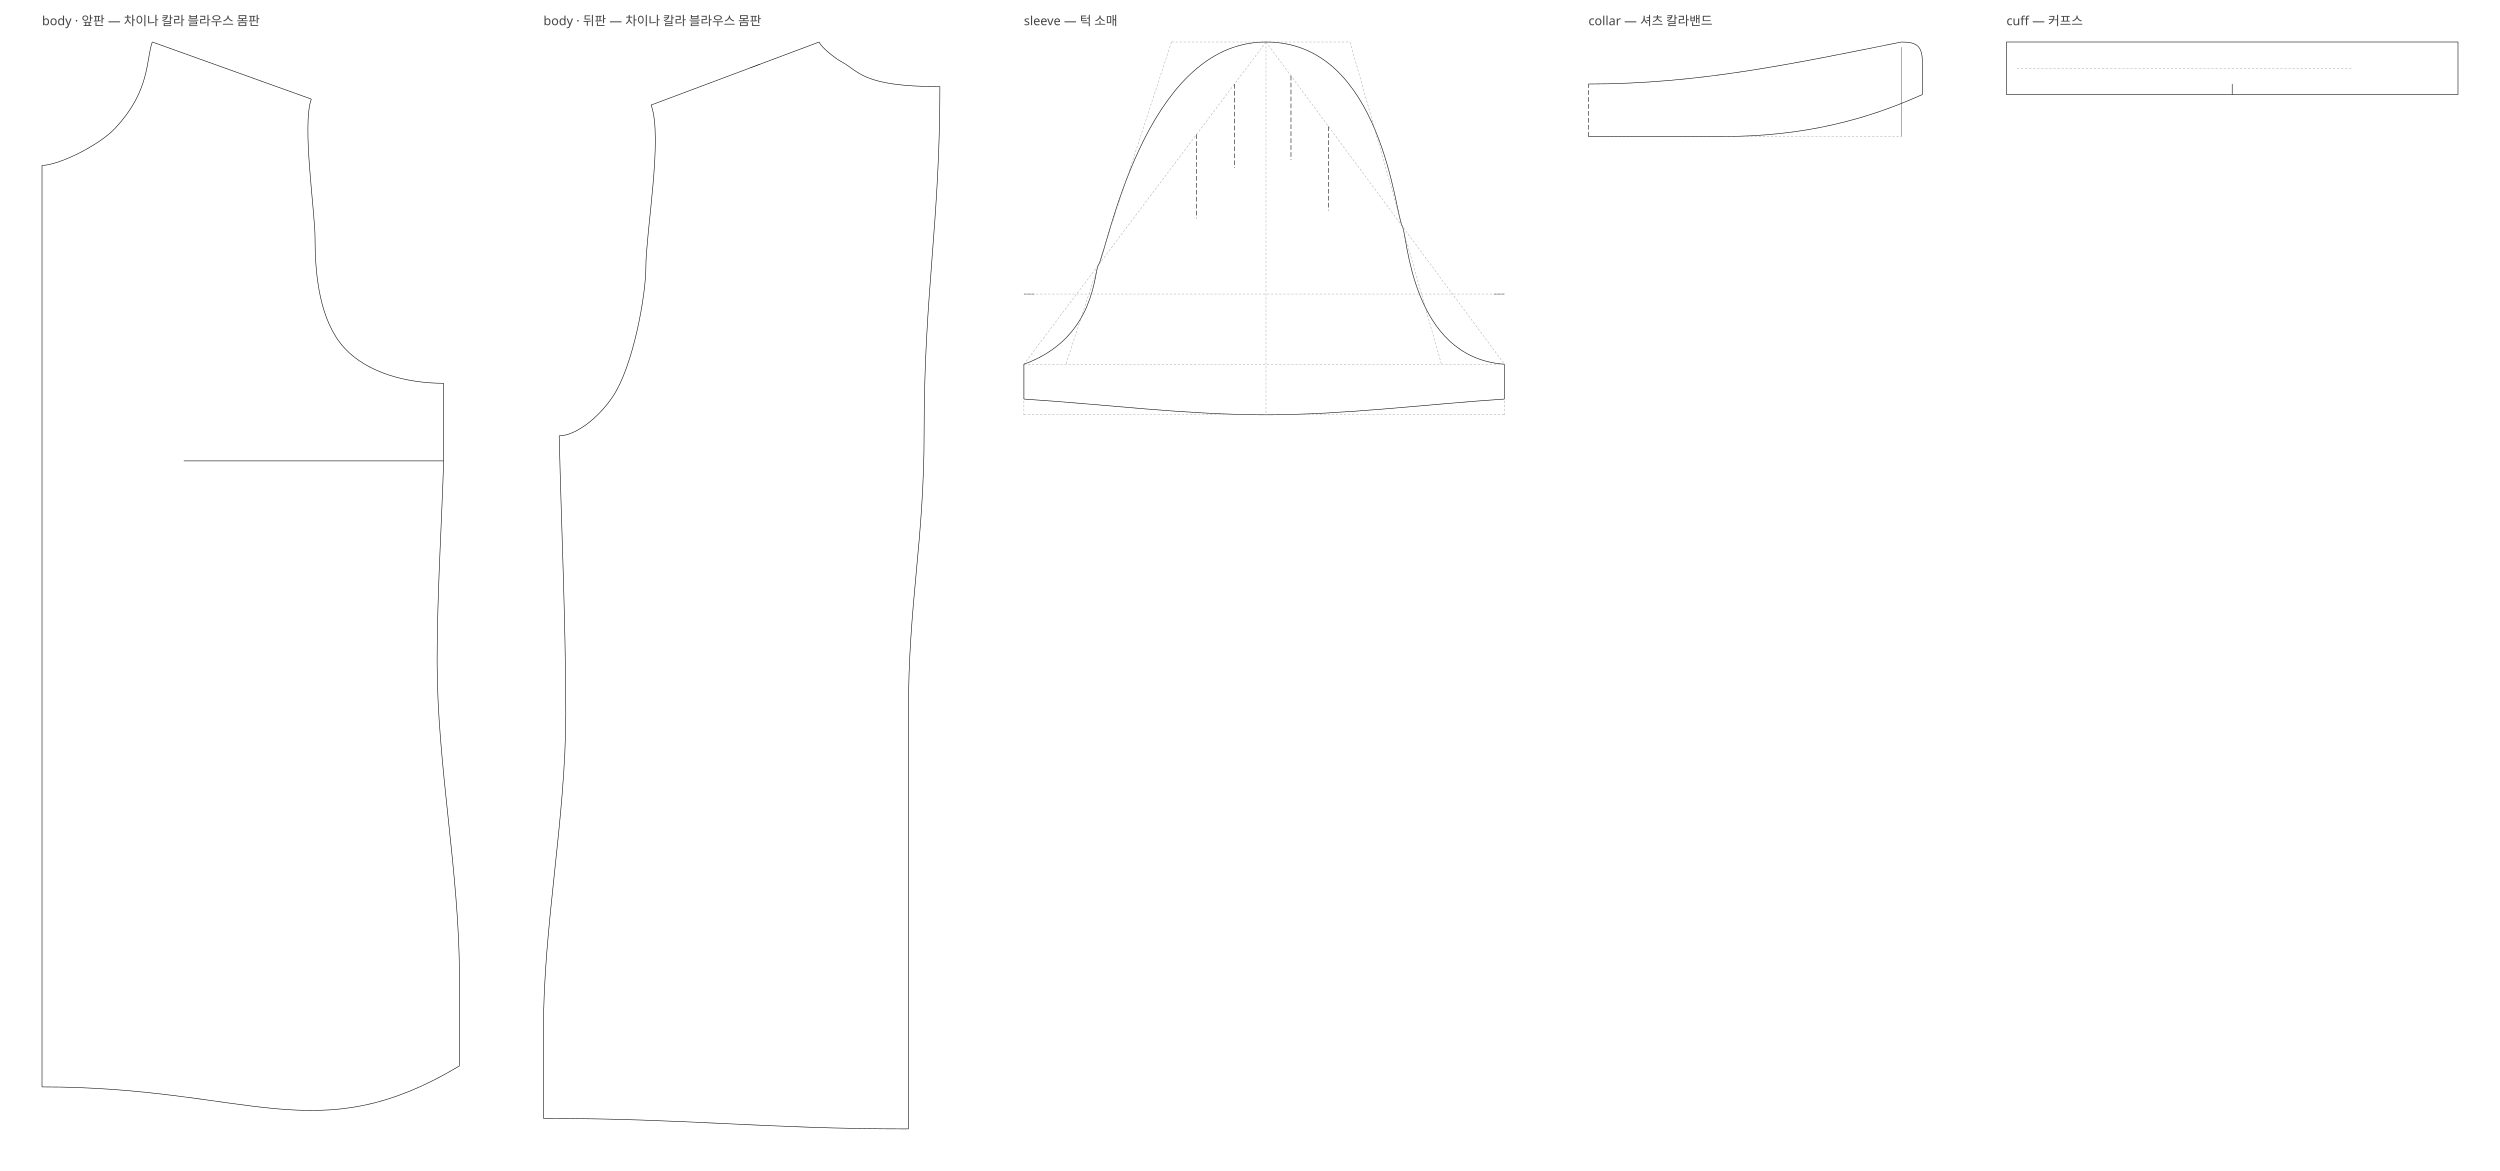
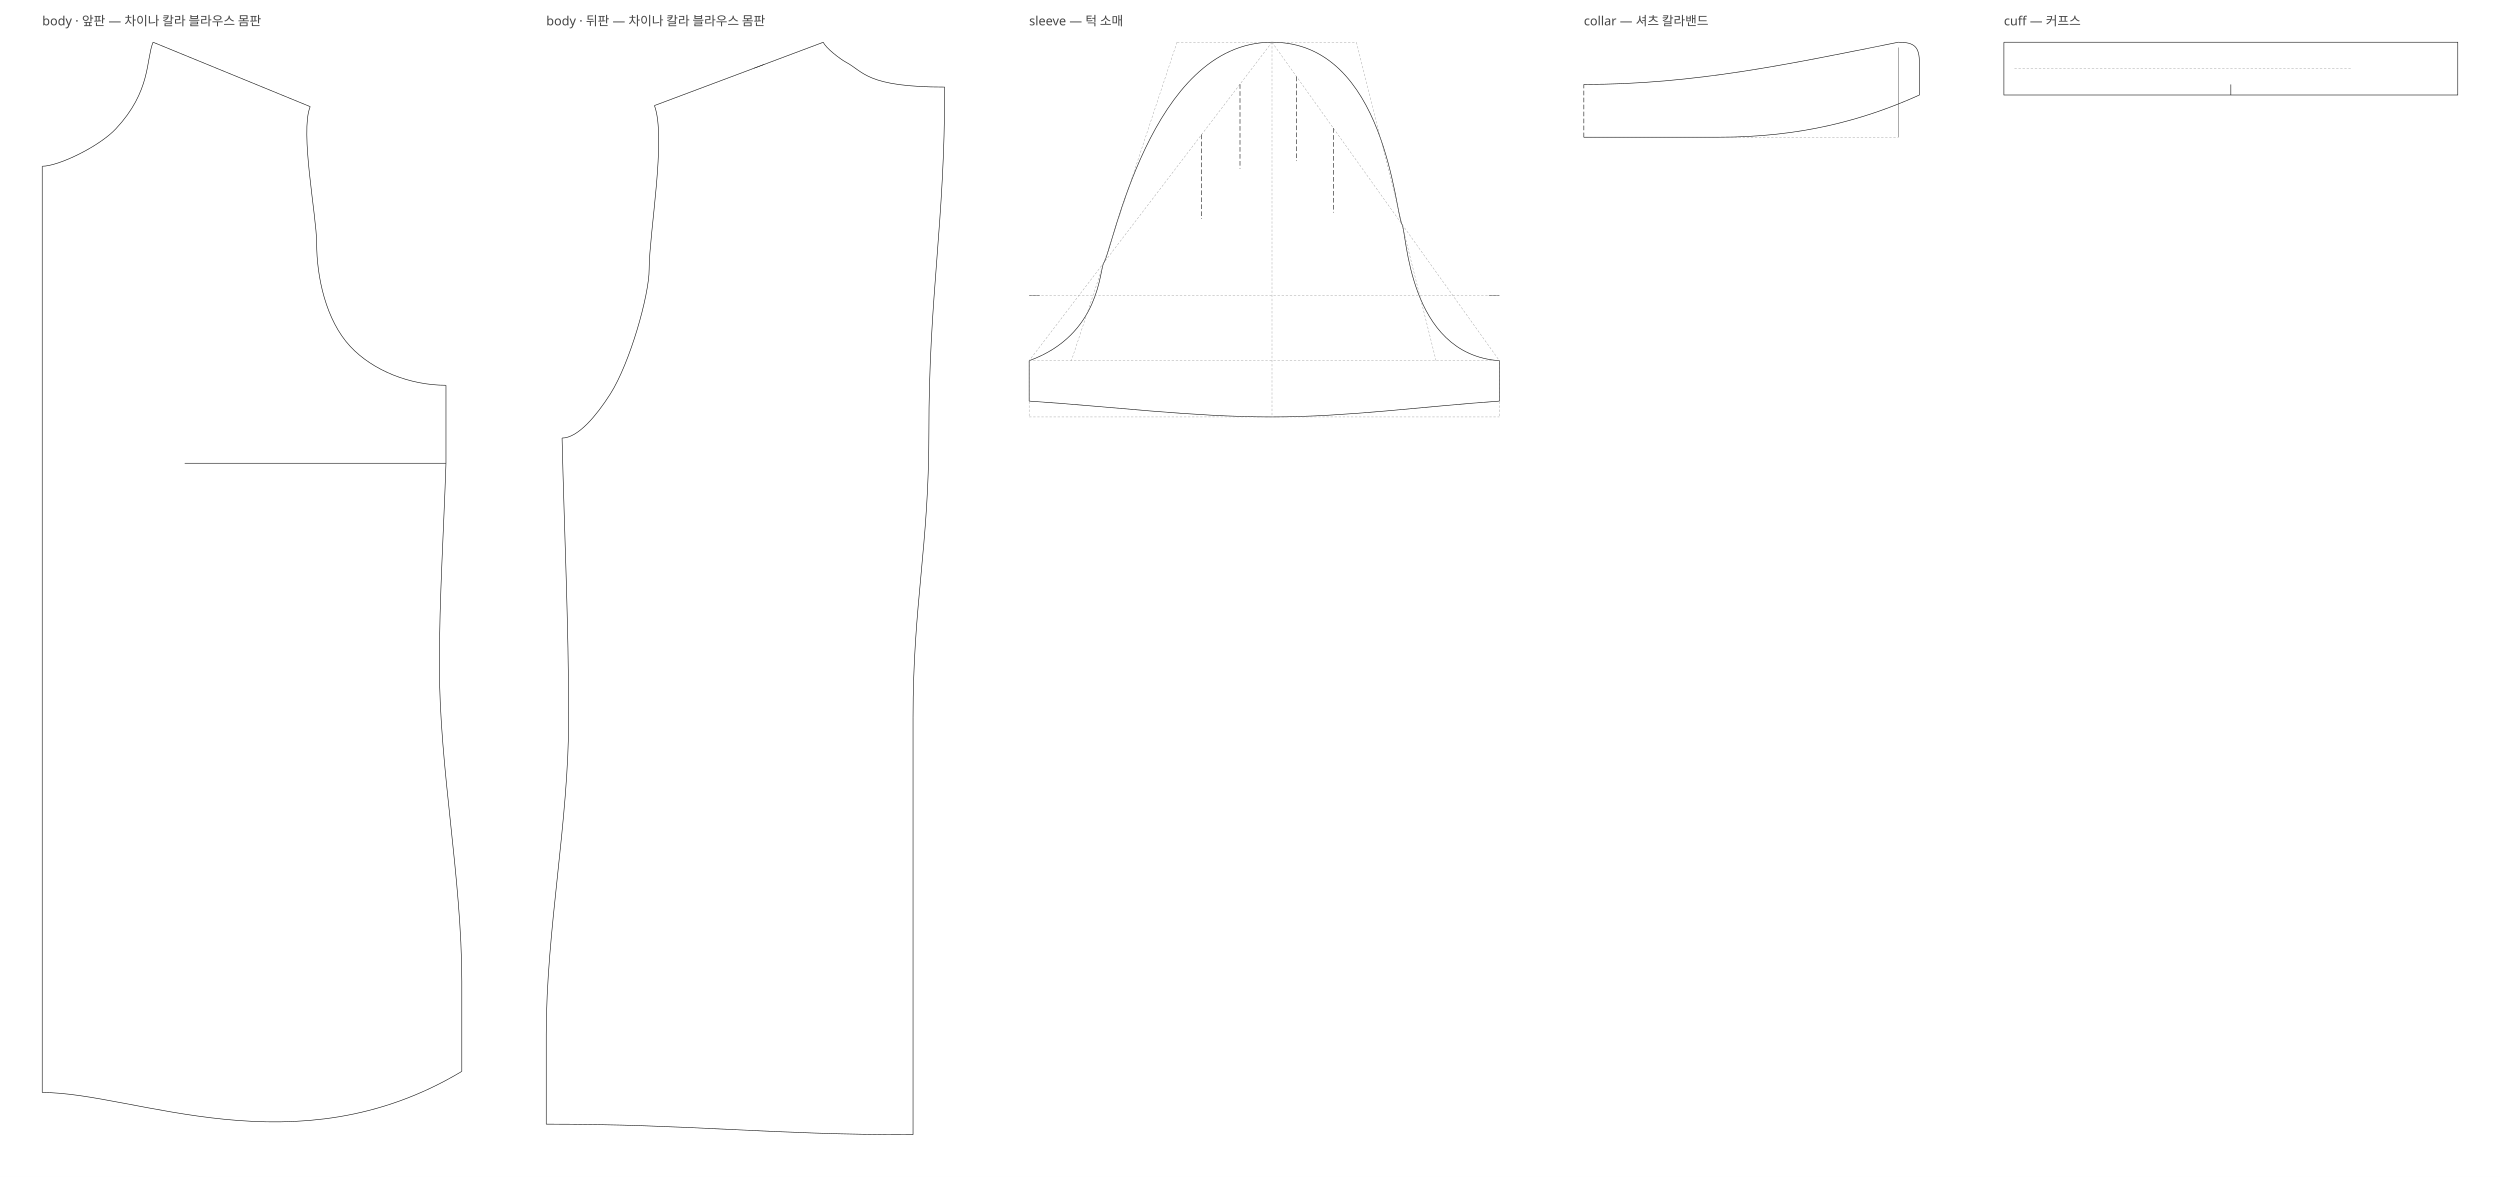
- <svg xmlns="http://www.w3.org/2000/svg" width="1511.685mm" height="708.025mm" viewBox="0 0 1511.685 708.025">
+ <svg xmlns="http://www.w3.org/2000/svg" width="1503.962mm" height="708.025mm" viewBox="0 0 1503.962 708.025">
  <rect width="100%" height="100%" fill="white" />
  <g id="body · 앞판">
    <g id="outline" fill="none" stroke="#111" stroke-width="0.35">
-       <path d="M92.075 25.4C88.238 36.09 91 54.788 69.624 77.562C59.781 88.049 35.319 100.012 25.4 100.012" />
-       <path d="M92.075 25.4L188.226 59.916" />
-       <path d="M188.226 59.916C182.525 75.798 190.5 127.383 190.5 144.258C190.5 165.576 193.03 194 208.461 210.639C222.267 225.527 246.08 231.775 268.287 231.775" />
+       <path d="M92.075 25.4C87.766 35.909 91 54.788 69.624 77.562C59.781 88.049 35.319 100.012 25.4 100.012" />
+       <path d="M92.075 25.4L186.598 64.154" />
+       <path d="M186.598 64.154C180.352 79.387 190.5 129.914 190.5 146.377C190.5 166.597 196.033 192.646 210.706 208.394C224.262 222.945 246.536 231.775 268.287 231.775" />
      <path d="M25.4 100.012L25.4 657.225" />
      <path d="M268.287 231.775L268.287 278.685" />
      <path d="M268.287 278.685C266.978 318.735 264.319 359.978 264.319 400.05C264.319 463.073 277.812 527.527 277.812 590.55C277.812 608.362 277.812 626.713 277.812 644.525" />
-       <path d="M25.4 657.225C151.766 657.225 191.126 696.537 277.812 644.525" />
+       <path d="M25.4 657.225C81.254 657.225 177.907 704.469 277.812 644.525" />
    </g>
    <g id="dart" fill="none" stroke="#111" stroke-width="0.35">
      <path d="M268.287 278.685L111.125 278.685L268.287 278.685" />
    </g>
    <text x="25.4" y="15.24" font-size="7.62" font-family="sans-serif" fill="#444">body · 앞판 — 차이나 칼라 블라우스 몸판</text>
  </g>
  <g id="body · 뒤판">
    <g id="outline" fill="none" stroke="#111" stroke-width="0.35">
      <path d="M495.3 25.4C496.564 28.77 505.589 35.648 508.77 37.33C519.632 43.071 521.025 52.387 568.325 52.387" />
-       <path d="M393.7 63.5C400.961 82.863 390.525 140.26 390.525 161.925C390.525 178.082 383.048 221.445 370.319 240.144C361.366 253.298 347.684 263.525 338.137 263.525" />
+       <path d="M393.7 63.5C400.961 82.863 390.525 140.26 390.525 161.925C390.525 177.648 378.965 218.407 367.162 236.987C358.727 250.266 347.576 263.525 338.137 263.525" />
      <path d="M568.325 52.387C568.325 135.66 558.8 177.078 558.8 260.35C558.8 329.036 549.275 363.114 549.275 431.8" />
      <path d="M549.275 431.8L549.275 682.625" />
      <path d="M495.3 25.4L393.7 63.5" />
      <path d="M338.137 263.525C339.447 319.056 342.106 376.254 342.106 431.8C342.106 494.823 328.612 559.277 328.612 622.3C328.612 640.112 328.612 658.463 328.612 676.275" />
      <path d="M549.275 682.625C460.973 682.625 416.914 676.275 328.612 676.275" />
    </g>
    <g id="mark" fill="none" stroke="#111" stroke-width="0.21">
      <path d="M459.626 38.778L453.68 41.007" />
    </g>
    <text x="328.612" y="15.24" font-size="7.62" font-family="sans-serif" fill="#444">body · 뒤판 — 차이나 칼라 블라우스 몸판</text>
  </g>
  <g id="sleeve">
    <g id="outline" fill="none" stroke="#111" stroke-width="0.35">
-       <path d="M619.125 220.24C662.844 204.426 661.464 163.886 664.167 160.289C669.234 153.545 691.275 25.4 765.511 25.4" />
-       <path d="M765.511 25.4C836.151 25.4 843.786 131.17 847.905 136.737C850.995 140.912 852.706 216.25 909.701 220.24" />
-       <path d="M619.125 220.24L619.125 241.3" />
-       <path d="M909.701 220.24L909.701 241.3" />
-       <path d="M619.125 241.3C667.432 244.443 717.102 250.825 765.511 250.825C813.198 250.825 862.118 244.443 909.701 241.3" />
+       <path d="M619.125 216.994C662.348 201.36 661.379 161.579 664.076 158.042C669.133 151.41 691.823 25.4 765.216 25.4" />
+       <path d="M765.216 25.4C833.824 25.4 839.478 129.408 843.387 134.882C846.318 138.988 846.659 213.119 902.015 216.994" />
+       <path d="M619.125 216.994L619.125 241.3" />
+       <path d="M902.015 216.994L902.015 241.3" />
+       <path d="M619.125 241.3C667.335 244.443 716.904 250.825 765.216 250.825C810.469 250.825 856.872 244.443 902.015 241.3" />
    </g>
    <g id="construction" fill="none" stroke="#888" stroke-width="0.21" stroke-dasharray="1.4,1.05">
-       <path d="M765.511 25.4L765.511 250.825" />
-       <path d="M619.125 220.24L909.701 220.24" />
-       <path d="M619.125 177.8L909.701 177.8" />
-       <path d="M708.361 25.4L816.311 25.4" />
-       <path d="M765.511 25.4L619.125 220.24" />
-       <path d="M765.511 25.4L909.701 220.24" />
-       <path d="M708.361 25.4L644.525 220.24" />
-       <path d="M816.311 25.4L871.601 220.24" />
-       <path d="M619.125 220.24L619.125 250.825" />
-       <path d="M909.701 220.24L909.701 250.825" />
-       <path d="M619.125 250.825L909.701 250.825" />
+       <path d="M765.216 25.4L765.216 250.825" />
+       <path d="M619.125 216.994L902.015 216.994" />
+       <path d="M619.125 177.8L902.015 177.8" />
+       <path d="M708.066 25.4L816.016 25.4" />
+       <path d="M765.216 25.4L619.125 216.994" />
+       <path d="M765.216 25.4L902.015 216.994" />
+       <path d="M708.066 25.4L644.525 216.994" />
+       <path d="M816.016 25.4L863.915 216.994" />
+       <path d="M619.125 216.994L619.125 250.825" />
+       <path d="M902.015 216.994L902.015 250.825" />
+       <path d="M619.125 250.825L902.015 250.825" />
    </g>
    <g id="mark" fill="none" stroke="#111" stroke-width="0.21">
      <path d="M619.125 177.8L625.475 177.8" />
-       <path d="M909.701 177.8L903.351 177.8" />
+       <path d="M902.015 177.8L895.665 177.8" />
    </g>
    <g id="fold" fill="none" stroke="#111" stroke-width="0.35" stroke-dasharray="2.8,1.4">
-       <path d="M780.621 45.817L780.621 96.617" />
-       <path d="M803.285 76.443L803.285 127.243" />
-       <path d="M746.44 50.784L746.44 101.584" />
-       <path d="M723.554 81.245L723.554 132.045" />
+       <path d="M779.976 46.072L779.976 96.872" />
+       <path d="M802.115 77.079L802.115 127.879" />
+       <path d="M745.965 50.648L745.965 101.448" />
+       <path d="M722.863 80.945L722.863 131.745" />
    </g>
    <text x="619.125" y="15.24" font-size="7.62" font-family="sans-serif" fill="#444">sleeve — 턱 소매</text>
  </g>
  <g id="collar">
    <g id="outline" fill="none" stroke="#111" stroke-width="0.35">
-       <path d="M960.501 82.55C987.238 82.55 1014.786 82.55 1041.523 82.55C1090.944 82.55 1128.635 72.36 1162.435 57.15" />
-       <path d="M1162.435 57.15C1162.435 50.864 1162.435 44.386 1162.435 38.1C1162.435 28.222 1159.613 25.4 1149.735 25.4" />
-       <path d="M1149.735 25.4C1084.207 38.506 1027.327 50.8 960.501 50.8" />
+       <path d="M952.815 82.55C979.553 82.55 1007.1 82.55 1033.838 82.55C1083.243 82.55 1120.921 72.356 1154.712 57.15" />
+       <path d="M1154.712 57.15C1154.712 50.864 1154.712 44.386 1154.712 38.1C1154.712 28.222 1151.89 25.4 1142.012 25.4" />
+       <path d="M1142.012 25.4C1076.496 38.503 1019.628 50.8 952.815 50.8" />
    </g>
    <g id="construction" fill="none" stroke="#888" stroke-width="0.21" stroke-dasharray="1.4,1.05">
-       <path d="M960.501 82.55L1149.735 82.55" />
+       <path d="M952.815 82.55L1142.012 82.55" />
    </g>
    <g id="mark" fill="none" stroke="#111" stroke-width="0.21">
-       <path d="M1149.735 82.55L1149.735 28.575" />
+       <path d="M1142.012 82.55L1142.012 28.575" />
    </g>
    <g id="fold" fill="none" stroke="#111" stroke-width="0.35" stroke-dasharray="2.8,1.4">
-       <path d="M960.501 82.55L960.501 50.8" />
+       <path d="M952.815 82.55L952.815 50.8" />
    </g>
-     <text x="960.501" y="15.24" font-size="7.62" font-family="sans-serif" fill="#444">collar — 셔츠 칼라밴드</text>
+     <text x="952.815" y="15.24" font-size="7.62" font-family="sans-serif" fill="#444">collar — 셔츠 칼라밴드</text>
  </g>
  <g id="cuff">
    <g id="outline" fill="none" stroke="#111" stroke-width="0.35">
-       <path d="M1213.235 25.4L1486.285 25.4L1486.285 57.15L1213.235 57.15L1213.235 25.4" />
+       <path d="M1205.512 25.4L1478.562 25.4L1478.562 57.15L1205.512 57.15L1205.512 25.4" />
    </g>
    <g id="construction" fill="none" stroke="#888" stroke-width="0.21" stroke-dasharray="1.4,1.05">
-       <path d="M1219.585 41.275L1422.785 41.275" />
+       <path d="M1211.862 41.275L1415.062 41.275" />
    </g>
    <g id="notch" fill="none" stroke="#111" stroke-width="0.35">
-       <path d="M1349.76 57.15L1349.76 50.8" />
+       <path d="M1342.037 57.15L1342.037 50.8" />
    </g>
-     <text x="1213.235" y="15.24" font-size="7.62" font-family="sans-serif" fill="#444">cuff — 커프스</text>
+     <text x="1205.512" y="15.24" font-size="7.62" font-family="sans-serif" fill="#444">cuff — 커프스</text>
  </g>
</svg>
